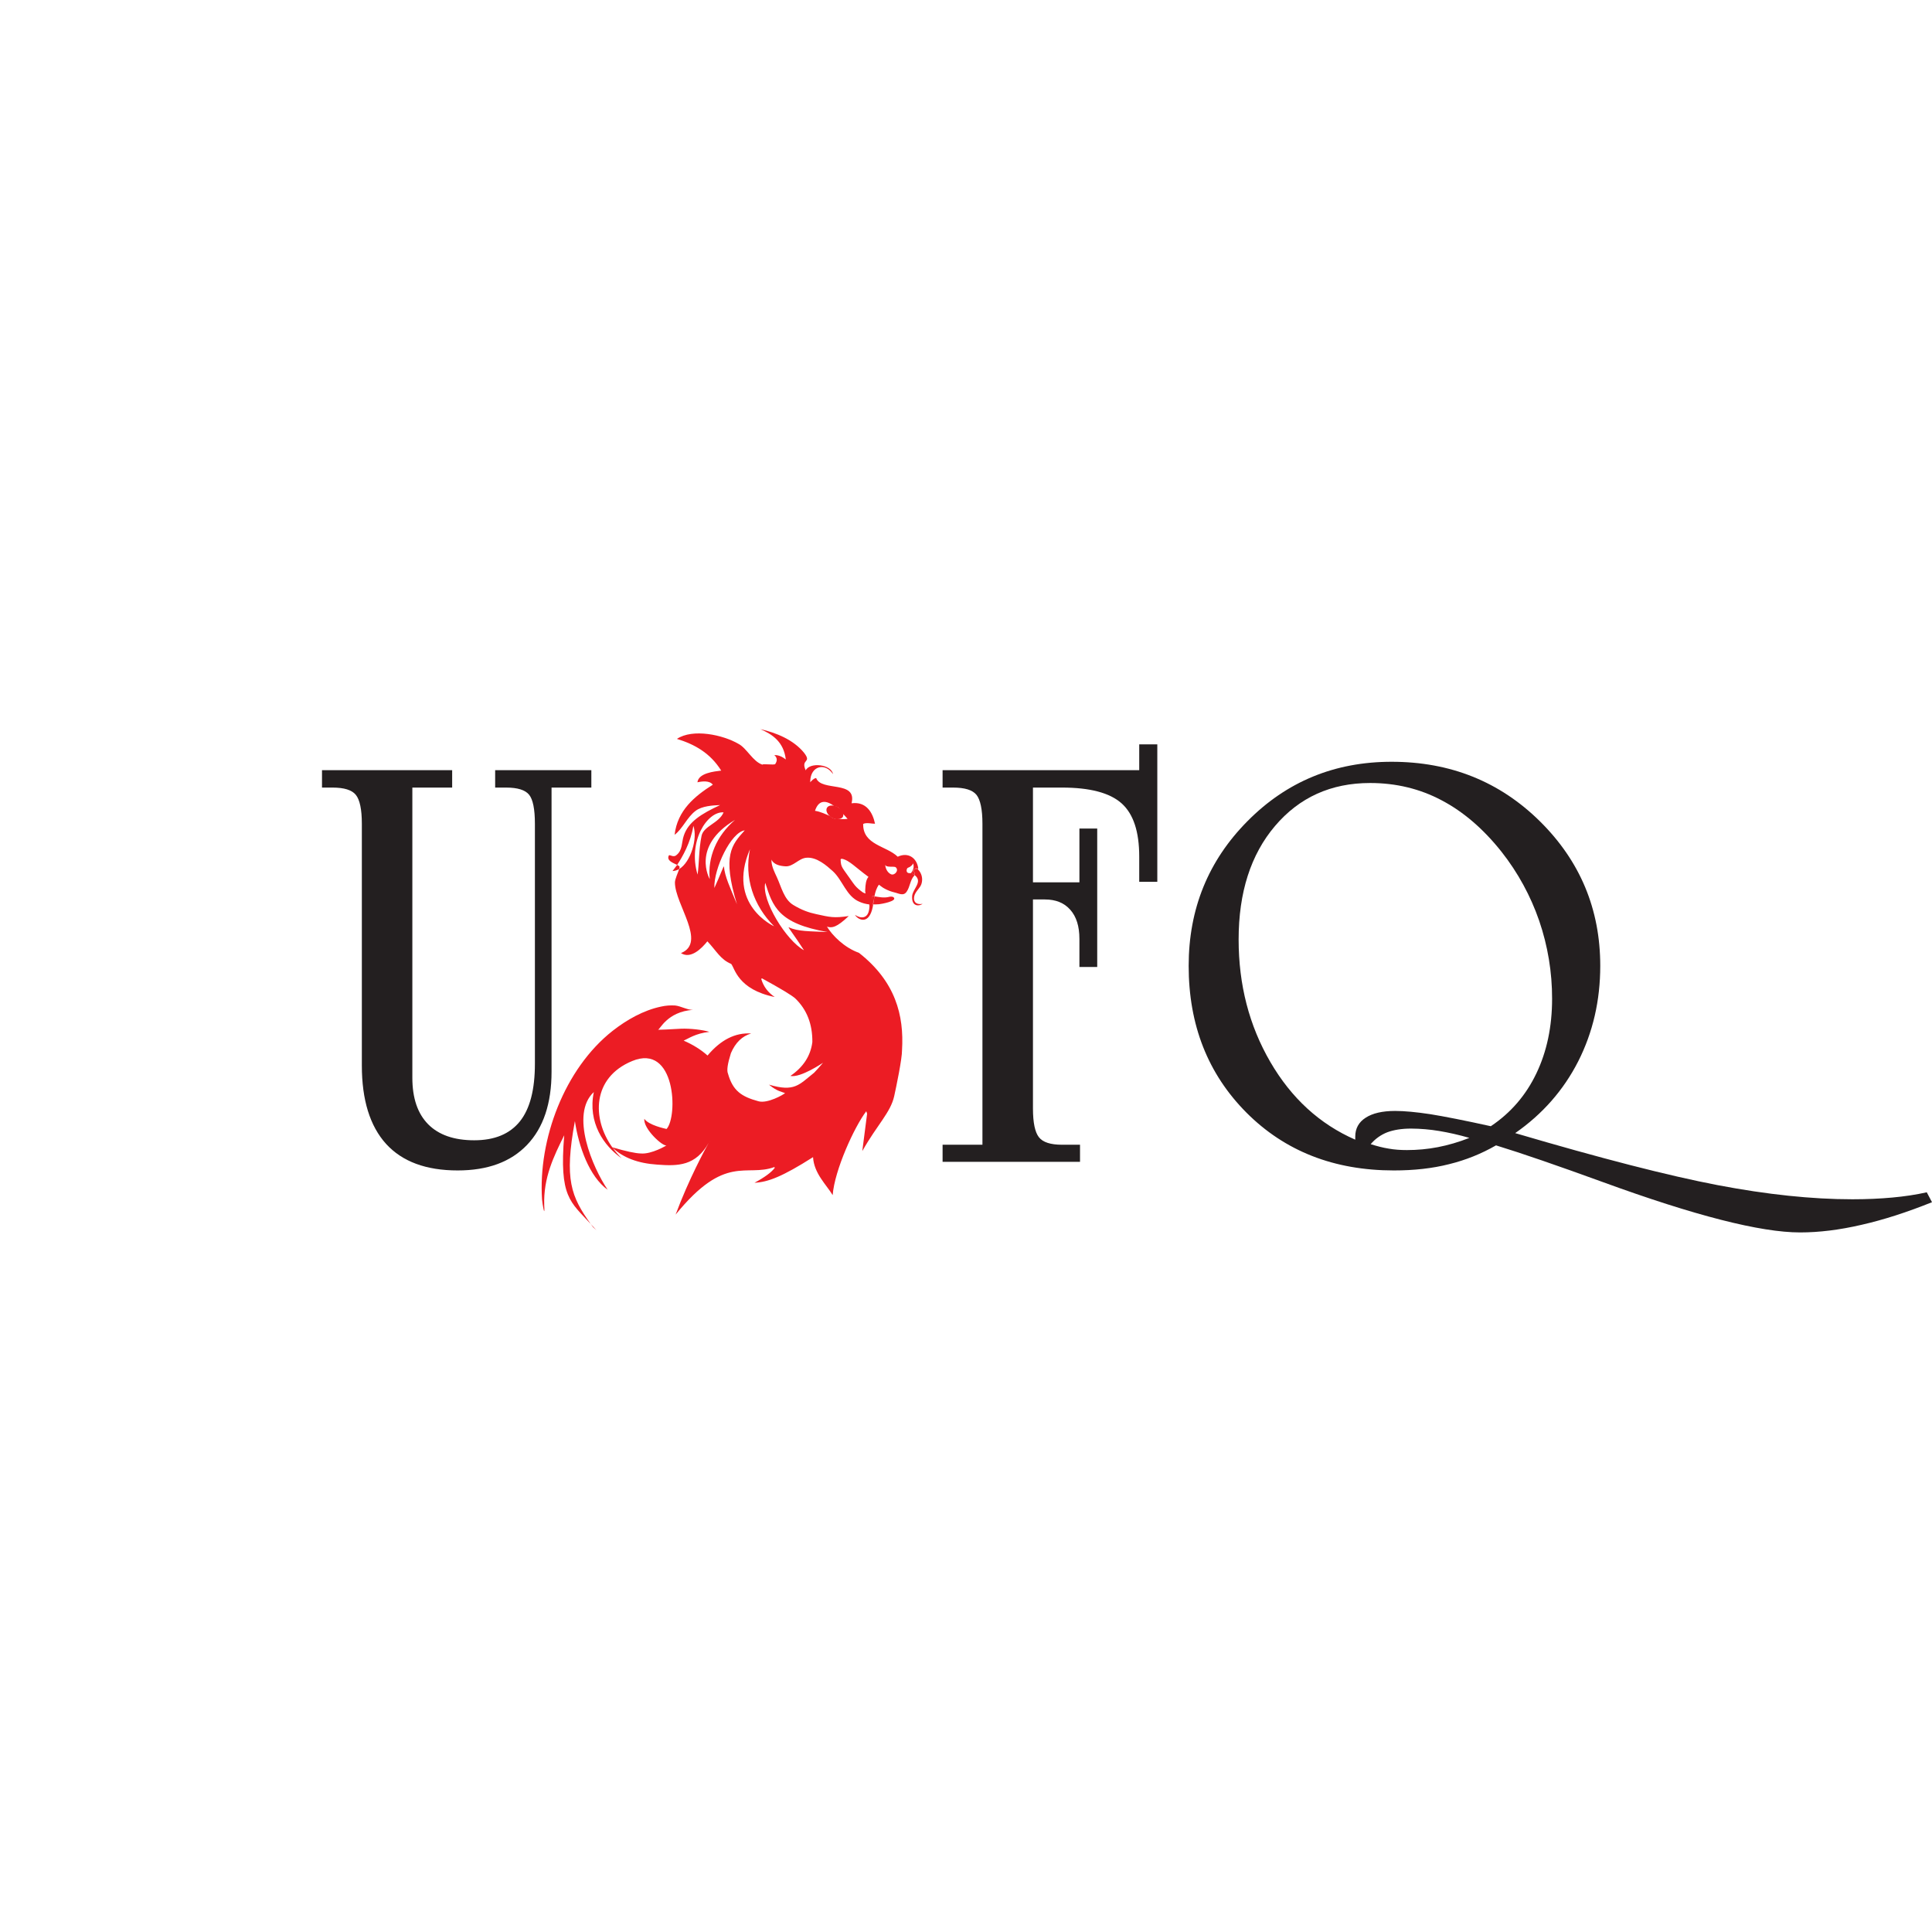
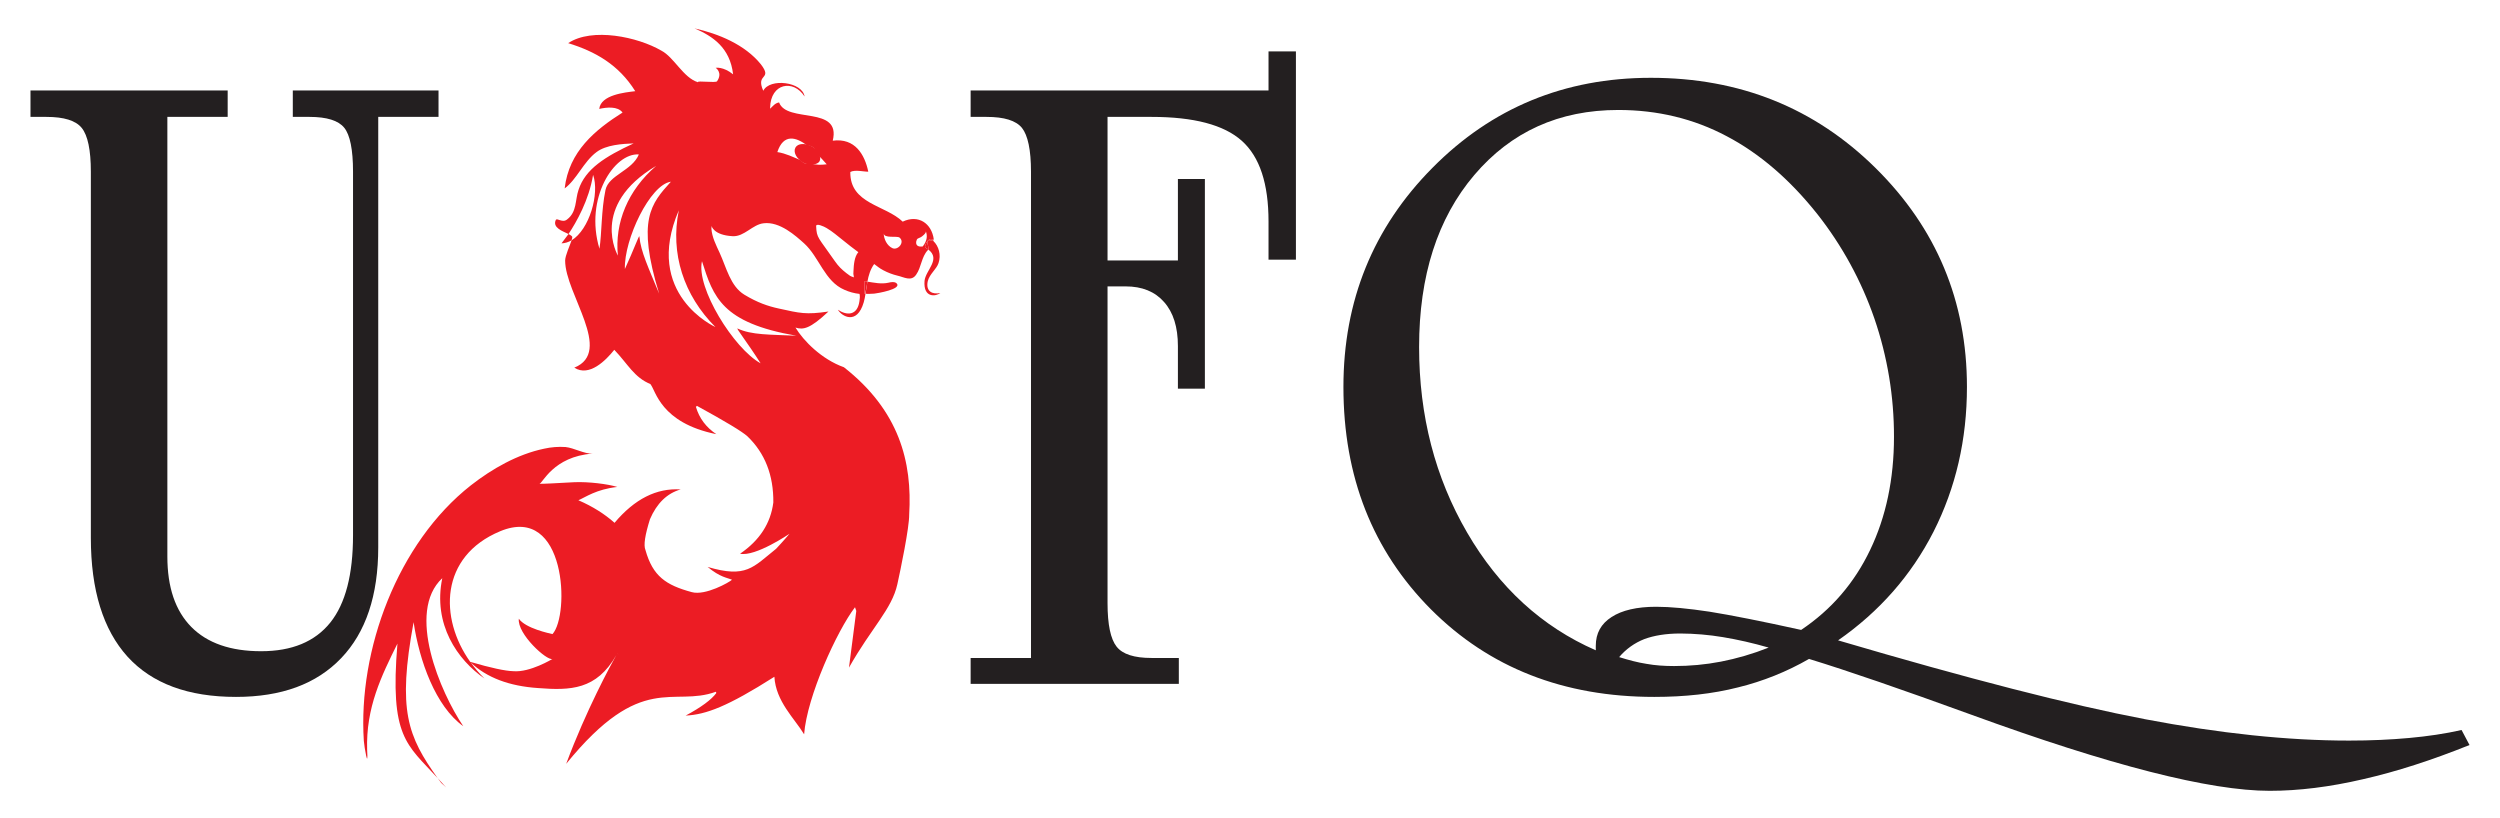
- <svg xmlns="http://www.w3.org/2000/svg" width="960" height="960" viewBox="0 0 960 960">
+ <svg xmlns="http://www.w3.org/2000/svg" viewBox="150 353 820 268">
  <path d="M0 0c0 2.006-.287 3.357-.842 4.042-.554.687-1.641 1.021-3.272 1.021h-1.467v2.441H12.65V5.063H7.074v-40.64c0-2.853.734-5.016 2.213-6.517 1.481-1.498 3.639-2.245 6.453-2.245 2.852 0 4.977.883 6.395 2.645 1.41 1.761 2.105 4.448 2.105 8.079V0c0 2.039-.276 3.402-.814 4.061-.54.668-1.611 1.002-3.209 1.002h-1.545v2.441h13.473V5.063h-5.574v-39.804c0-4.436-1.15-7.863-3.426-10.238-2.287-2.395-5.524-3.584-9.725-3.584-4.42 0-7.764 1.233-10.032 3.724C1.137-42.347 0-38.692 0-33.861Z" style="fill:#231f20;fill-opacity:1;fill-rule:nonzero;stroke:none" transform="matrix(3.54758 0 0 -3.54758 179.799 409.304)" />
  <path d="M0 0c0 2.006-.29 3.357-.833 4.042-.555.687-1.642 1.021-3.283 1.021h-1.465v2.441h27.542v3.612h2.533V-8.136h-2.533v3.526c0 3.495-.808 5.976-2.472 7.465-1.658 1.479-4.442 2.208-8.343 2.208H7.077V-8.211h6.506v7.535h2.494v-19.39h-2.494v3.942c0 1.75-.423 3.11-1.278 4.07-.85.971-2.041 1.446-3.556 1.446H7.077v-29.284c0-1.984.284-3.327.841-4.028.555-.701 1.628-1.043 3.228-1.043h2.522v-2.397H-5.581v2.397H0Z" style="fill:#231f20;fill-opacity:1;fill-rule:nonzero;stroke:none" transform="matrix(3.54758 0 0 -3.54758 488.167 409.304)" />
  <path d="M0 0c.872-.273 1.702-.496 2.527-.624.803-.146 1.658-.203 2.555-.203 1.44 0 2.88.129 4.326.408 1.457.284 2.933.709 4.417 1.299-1.471.425-2.872.74-4.229.966a24.59 24.59 0 0 1-3.94.336c-1.333 0-2.439-.187-3.333-.518A5.825 5.825 0 0 1 0 0m16.827 2.514c2.792 1.87 4.919 4.336 6.379 7.396 1.465 3.054 2.204 6.542 2.204 10.454a33.51 33.51 0 0 1-1.807 10.928 33.02 33.02 0 0 1-5.267 9.651c-2.549 3.214-5.355 5.623-8.401 7.223-3.04 1.614-6.39 2.42-10.012 2.42-5.48 0-9.911-2.009-13.318-6.015-3.404-4.006-5.101-9.317-5.101-15.905 0-6.349 1.479-12.057 4.434-17.142C-11.11 6.442-7.14 2.806-2.16.629v.425c0 1.145.485 2.028 1.459 2.651.958.624 2.334.949 4.119.949 1.327 0 2.972-.159 4.936-.455 1.97-.317 4.79-.872 8.473-1.685m.728-2.682A25.129 25.129 0 0 0 10.992-2.8c-2.348-.599-4.928-.88-7.745-.88-8.379 0-15.26 2.698-20.648 8.097-5.388 5.419-8.092 12.255-8.092 20.56 0 7.971 2.743 14.725 8.233 20.262 5.488 5.548 12.214 8.321 20.19 8.321 8.216 0 15.138-2.773 20.775-8.338 5.634-5.57 8.451-12.316 8.451-20.245 0-4.856-1.029-9.314-3.088-13.378-2.058-4.037-5.004-7.391-8.826-10.051 12.018-3.54 21.476-5.971 28.376-7.289 6.903-1.316 13.188-1.978 18.863-1.978 1.998 0 3.863.085 5.568.242 1.71.155 3.324.395 4.839.737l.734-1.388c-3.474-1.398-6.746-2.458-9.844-3.162-3.093-.72-5.968-1.073-8.63-1.073-5.554 0-14.755 2.354-27.614 7.047-6.362 2.314-11.359 4.039-14.979 5.148" style="fill:#231f20;fill-opacity:1;fill-rule:nonzero;stroke:none" transform="matrix(3.54758 0 0 -3.54758 681.082 568.53)" />
  <path d="M0 0s.03-.031.052-.086L0 0" style="fill:#ec1c24;fill-opacity:1;fill-rule:nonzero;stroke:none" transform="matrix(3.54758 0 0 -3.54758 352.482 567.198)" />
  <path d="m0 0-.008.075-.011-.022Z" style="fill:#ec1c24;fill-opacity:1;fill-rule:nonzero;stroke:none" transform="matrix(3.54758 0 0 -3.54758 402.653 388.907)" />
  <path d="M0 0c.025.061.064.127.091.185C.091.185.053.127 0 0" style="fill:#ec1c24;fill-opacity:1;fill-rule:nonzero;stroke:none" transform="matrix(3.54758 0 0 -3.54758 352.158 567.854)" />
  <path d="m0 0 .052-.036s0 .009-.022.031z" style="fill:#ec1c24;fill-opacity:1;fill-rule:nonzero;stroke:none" transform="matrix(3.54758 0 0 -3.54758 304.122 570.066)" />
  <path d="m0 0 .058.05Z" style="fill:#ec1c24;fill-opacity:1;fill-rule:nonzero;stroke:none" transform="matrix(3.54758 0 0 -3.54758 454.244 432.002)" />
  <path d="M0 0c.163.659.814 1.109.993 1.669.251.739.036 1.562-.488 2.055 0 0 .019.042 0 .089-.124-.116-.342.019-.466-.039l-.058-.05s-.036-.077-.022-.159c.011-.169.154-.458.088-.641C1.244 2.017-.207 1.015-.301.016-.422-1.595.764-1.418 1.164-1.093.461-1.253-.215-.977 0 0" style="fill:#ec1c24;fill-opacity:1;fill-rule:nonzero;stroke:none" transform="matrix(3.54758 0 0 -3.54758 454.312 445.215)" />
  <path d="M0 0c.259.025 2.582.414 2.061.949-.174.177-.557.116-.748.061-.659-.149-1.324 0-1.953.096C-.706.737-.756.359-.817-.02c.271-.008.555 0 .817.02" style="fill:#ec1c24;fill-opacity:1;fill-rule:nonzero;stroke:none" transform="matrix(3.54758 0 0 -3.54758 436.783 449.306)" />
  <path d="M0 0c-.273.312-.533.593-.792.869.111-.143.232-.303.337-.452Z" style="fill:#ec1c24;fill-opacity:1;fill-rule:nonzero;stroke:none" transform="matrix(3.54758 0 0 -3.54758 296.34 611.282)" />
  <path d="M0 0c.022-.041.025-.049 0 0" style="fill:#ec1c24;fill-opacity:1;fill-rule:nonzero;stroke:none" transform="matrix(3.54758 0 0 -3.54758 353.128 568.148)" />
  <path d="M0 0c.072.336.171.284.403.403C.522.452.96.8.894.966 1.043.563 1.035.11.607-.442.29-.483-.049-.425 0 0m-2.202-.596c-.496.232-.789.83-.8 1.377.011-.511 1.231-.218 1.463-.4.529-.436-.16-1.214-.663-.977m-3.556-2.701c-.378.124-.353.135-.692.389-.447.35-.726.621-1.065 1.104C-9.071.447-9.198.306-9.248 1.437c-.008.304.728-.03.963-.174C-7.742.946-7.262.524-6.776.141c.541-.431.866-.701 1.429-1.109-.364-.412-.425-1.151-.449-1.739-.031-.389-.011-.157.038-.59m-4.351 10.492a.806.806 0 0 0-.543.331c-.704.282-1.388.64-2.185.759.576 1.744 1.746 1.388 2.783.593h.139c.358-.041.617-.325.667-.69.414-.391.77-.797.977-1.031a3.956 3.956 0 0 0-1.523.069c-.102-.031-.215-.047-.315-.031m-.968-15.889c-2.469.116-4.139.056-5.438.668-.182.08.938-1.338 2.133-3.22-2.483 1.363-5.984 7.008-5.422 9.442 1.049-3.306 1.821-5.695 8.727-6.89M-21.945 2.905c-.813-3.997.458-7.866 3.383-10.796 0 0-6.729 3.019-3.383 10.796m-1.821-7.706c-.965 2.351-1.702 3.874-1.826 5.286-.016.194-.546-1.299-1.341-3.012-.085 2.753 2.342 7.819 4.255 8.073-1.838-2.031-3.173-3.524-1.088-10.347m-.273 11.811c-2.618-2.248-3.849-5.261-3.539-8.296 0 0-2.676 4.602 3.539 8.296m-4.687-2.232c-.398-1.912-.331-3.978-.557-5.429-1.405 4.673 1.371 8.886 3.644 8.718-.634-1.52-2.795-1.898-3.087-3.289M.833-.533c-.041.039.039.398.221.61l.058.05c.061.058.13.107.218.107.174.009.243-.03.248-.068l.05.052C1.432 1.688.21 2.544-1.247 1.854c-1.595 1.545-4.889 1.628-4.842 4.591.439.243 1.322.005 1.661.03-.328 1.576-1.225 3.137-3.286 2.864.806 3.28-4.24 1.581-4.961 3.537-.367-.058-.573-.339-.822-.577l.009-.074-.02.052.011.014-.008.097c.047 2.268 2.149 2.654 3.187 1.037-.205 1.363-3.228 1.727-3.819.527-.745 1.669.916.971-.226 2.455-1.479 1.824-3.92 2.823-6.125 3.314 1.664-.712 3.275-1.771 3.562-4.246-.921.739-1.611.601-1.611.601s.676-.438.129-1.241c-.121-.179-1.898.088-1.765-.094-1.358.411-2.213 2.315-3.383 2.922-2.182 1.272-6.401 2.171-8.619.695 2.475-.761 4.663-1.975 6.202-4.442-.96-.116-3.181-.334-3.33-1.639.673.152 1.711.268 2.155-.336-2.53-1.601-4.958-3.59-5.352-7.014 1.112.814 1.743 2.464 2.946 3.358.894.676 2.4.764 3.43.803-2.613-1.211-4.47-2.356-5.096-4.301-.32-.933-.138-2.025-1.04-2.718-.447-.389-.947.182-1.063-.069-.317-.706.632-1.023 1.179-1.291.725 1.095 1.89 3.118 2.273 5.471.618-1.749-.353-5.071-1.989-6.053-.158-.491-.585-1.388-.596-1.871 0-3.084 4.497-8.428.847-9.902 1.385-.894 2.927.687 3.697 1.65 1.249-1.302 1.835-2.563 3.357-3.173v-.03c.469-.524.886-3.548 6.078-4.596-.935.623-1.57 1.451-1.889 2.527l.099.088c2.624-1.437 4.182-2.373 4.668-2.817 1.617-1.553 2.417-3.592 2.392-6.114-.246-1.928-1.266-3.503-3.076-4.739 1.426-.298 4.569 1.845 4.569 1.845s-.533-.645-1.239-1.39c-2.133-1.705-2.748-2.737-6.329-1.675 1.153-.963 1.815-.993 2.254-1.186-.232-.224-2.458-1.493-3.719-1.145-2.384.648-3.603 1.465-4.282 3.89-.193.447-.039 1.402.416 2.853.632 1.473 1.587 2.4 2.839 2.753-2.234.143-4.259-.885-6.114-3.087-.904.805-2.013 1.512-3.343 2.086.645.273 1.655 1.018 3.6 1.23-.885.273-2.643.494-3.978.439-1.785-.1-2.859-.155-3.225-.147.273-.008 1.263 2.525 4.91 2.79-.736-.042-1.718.529-2.491.609a6.938 6.938 0 0 1-1.989-.154c-2.461-.516-4.809-1.857-6.768-3.388-6.767-5.319-10.445-15.213-9.896-23.628.038-.532.43-2.833.306-.83-.127 3.912 1.335 6.864 2.801 9.827-.723-8.674.86-9.308 3.713-12.432-2.754 3.844-3.73 6.247-2.218 14.413.524-3.561 2.033-7.791 4.591-9.618-2.105 3.102-5.306 10.559-1.94 13.685-.885-4.265 1.407-7.554 3.898-9.273-.468.458-.893.963-1.269 1.479l-.077.063.031-.005c-2.878 4.028-2.823 9.75 2.77 12.076 6.133 2.555 6.444-7.761 4.836-9.51-.292.071-2.48.524-3.112 1.42-.163-1.406 2.604-3.92 3.112-3.716 0 0-2.075-1.269-3.622-1.134-.732.019-2.059.298-3.984.864.022-.022.024-.039.024-.039 1.499-1.423 3.579-2.207 6.263-2.386 2.969-.229 5.391-.177 7.223 3.054.053.127.091.185.091.185.019-.031.039-.058.039-.058.041-.055.058-.066.058-.097l.022-.03.038-.05.025-.033c.025-.049.022-.041 0 0l-.025.033-.038.05-.022.03c0 .031-.017.042-.044.069a.276.276 0 0 1-.053.086c-.027-.058-.066-.124-.091-.185-.499-.888-2.8-5.115-4.638-10.059 6.983 8.596 9.858 5.203 13.842 6.665l.041-.118c-.455-.616-1.395-1.314-2.836-2.086 1.887.091 3.888.847 8.203 3.589.137-2.284 1.856-3.846 2.75-5.319.262 3.504 3.049 9.585 4.704 11.748l.119-.342c-.009-.055-.229-1.813-.676-5.24 2.091 3.706 3.967 5.405 4.472 7.706.282 1.269 1.112 5.253 1.095 6.445.296 4.867-.921 9.609-6.036 13.621-2.058.731-3.738 2.444-4.478 3.667.72-.224 1.341-.122 3.051 1.484-2.096-.309-2.64-.152-4.574.273-1.023.218-2 .555-3.203 1.283-1.297.789-1.658 2.513-2.29 3.882-.323.701-.706 1.445-.756 2.221 0 .071.028.196.011.265 0 0 .16-.864 1.956-.96 1.079-.056 1.84 1.095 2.875 1.197 1.479.171 2.93-1.142 3.73-1.86 1.404-1.269 1.89-3.512 3.725-4.292a4.66 4.66 0 0 1 1.399-.381c.049-.238.027-.431-.011-.682-.191-1.34-1.173-1.332-1.99-.781.345-.606 1.761-1.451 2.387.682.077.251.118.516.165.789h-.082l-.031 1.181a1.59 1.59 0 0 0 .29-.055c.105.574.265 1.123.623 1.63.425-.298.403-.339.856-.582a5.563 5.563 0 0 1 1.302-.494c.596-.127 1.275-.579 1.727.094.483.684.48 1.633 1.073 2.262 0 0 .031.031.047.061-.047.033-.077.05-.121.077 0 0-.105.064-.166.113" style="fill:#ec1c24;fill-opacity:1;fill-rule:nonzero;stroke:none" transform="matrix(3.54758 0 0 -3.54758 450.505 432.276)" />
  <path d="M0 0c-.088 0-.157-.05-.218-.108.124.058.342-.077.466.039C.243-.031.174.008 0 0" style="fill:#ec1c24;fill-opacity:1;fill-rule:nonzero;stroke:none" transform="matrix(3.54758 0 0 -3.54758 455.223 431.444)" />
  <path d="M0 0c-.014.083.011.124.011.124C-.16-.053-.24-.411-.199-.45c.061-.049.166-.113.166-.113C.011-.59.041-.607.088-.64.155-.458.011-.168 0 0" style="fill:#ec1c24;fill-opacity:1;fill-rule:nonzero;stroke:none" transform="matrix(3.54758 0 0 -3.54758 454.166 432.569)" />
  <path d="m0 0 .058.014c.085.364.135.742.201 1.112a1.58 1.58 0 0 1-.289.055Z" style="fill:#ec1c24;fill-opacity:1;fill-rule:nonzero;stroke:none" transform="matrix(3.54758 0 0 -3.54758 433.592 449.375)" />
  <path d="M0 0a.8.8 0 0 1 .544-.331.737.737 0 0 1 .314.03C.571-.221.279-.108 0 0" style="fill:#ec1c24;fill-opacity:1;fill-rule:nonzero;stroke:none" transform="matrix(3.54758 0 0 -3.54758 412.715 405.575)" />
  <path d="M0 0h-.138c.295-.204.563-.447.806-.69C.618-.325.359-.041 0 0" style="fill:#ec1c24;fill-opacity:1;fill-rule:nonzero;stroke:none" transform="matrix(3.54758 0 0 -3.54758 415.329 400.78)" />
  <path d="M0 0c.014.088.003.157-.011.248a5.926 5.926 0 0 1-.806.69C-1.183.927-1.512.612-1.57.182a1.004 1.004 0 0 1 .155-.596 9.08 9.08 0 0 1 .858-.3A.88.88 0 0 1 0 0" style="fill:#ec1c24;fill-opacity:1;fill-rule:nonzero;stroke:none" transform="matrix(3.54758 0 0 -3.54758 417.736 404.107)" />
  <path d="M0 0c.337.014.629.11.933.281.038.149.077.276.06.326C.955.69.817.778.648.863" style="fill:#ec1c24;fill-opacity:1;fill-rule:nonzero;stroke:none" transform="matrix(3.54758 0 0 -3.54758 334.17 432.824)" />
  <path d="M0 0c-.234-.414.083-1.035.704-1.366.607-.358 1.357-.212 1.52.089.204.355-.08 1.007-.698 1.36C.902.439.223.392 0 0" style="fill:#ec1c24;fill-opacity:1;fill-rule:nonzero;stroke:none" transform="matrix(3.54758 0 0 -3.54758 410.914 401.386)" />
</svg>
